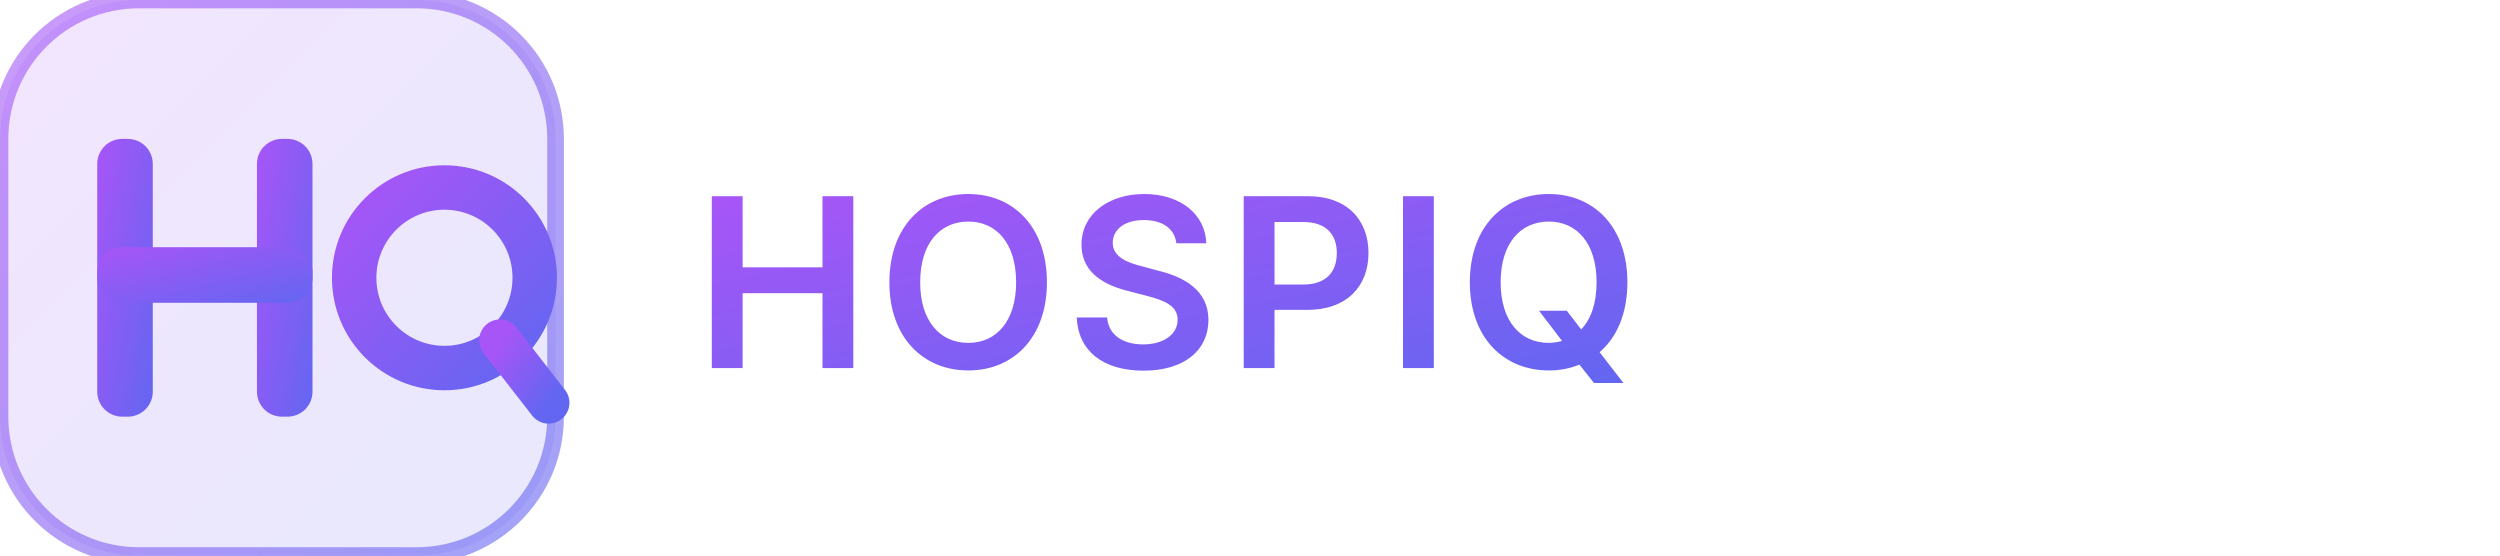
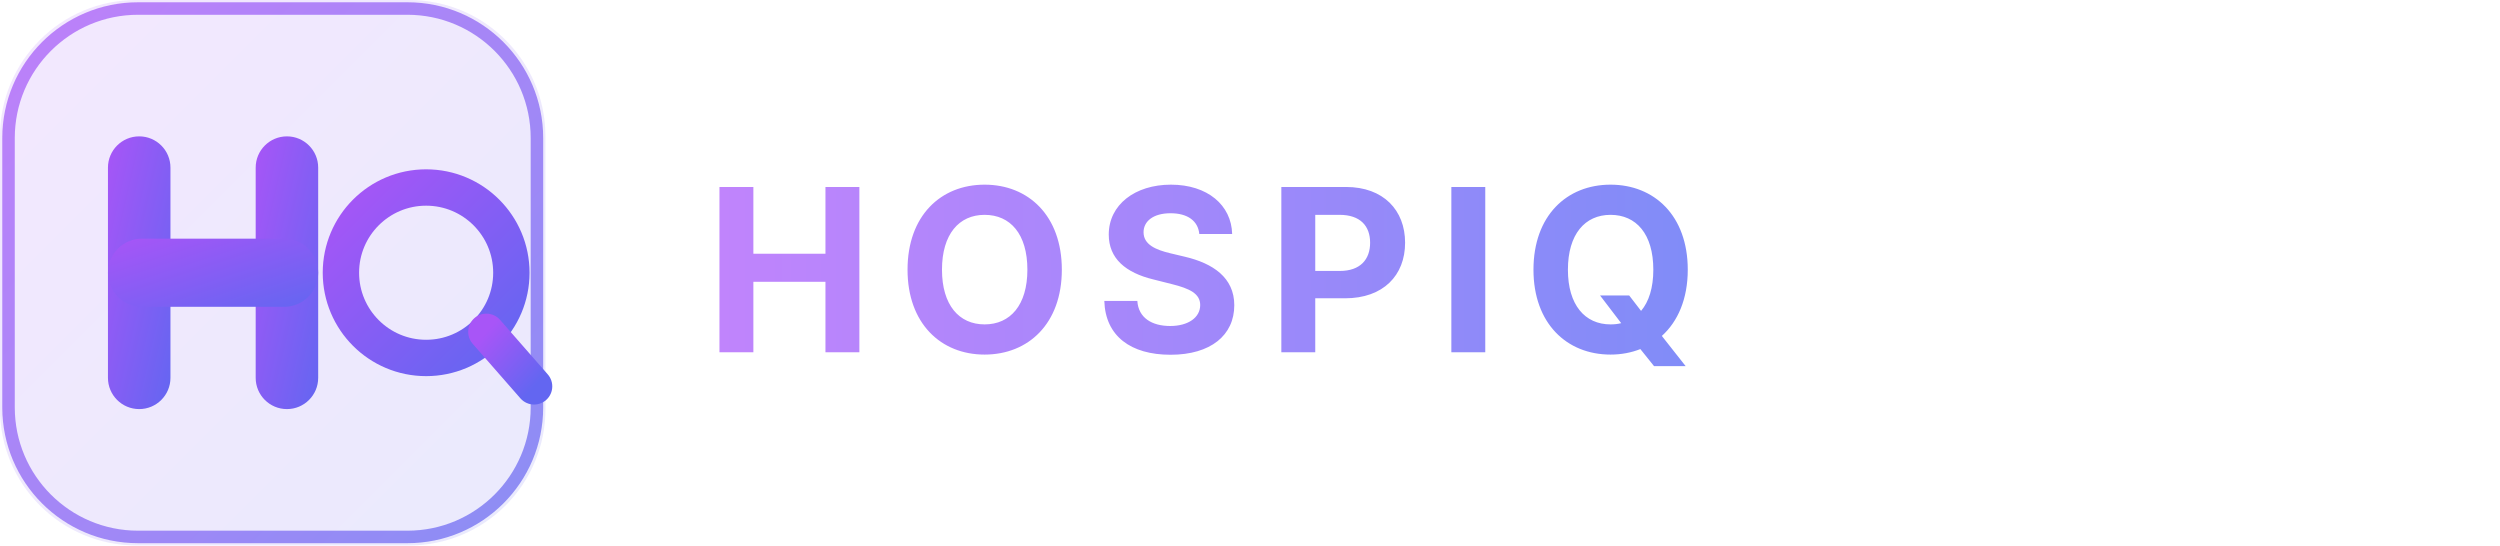
- <svg xmlns="http://www.w3.org/2000/svg" viewBox="0 0 180 40" fill="none">
+ <svg xmlns="http://www.w3.org/2000/svg" viewBox="0 0 220 48" fill="none">
  <defs>
-     <linearGradient id="g1" x1="0" y1="0" x2="1" y2="1">
+     <linearGradient id="iconGrad" x1="0" y1="0" x2="1" y2="1">
      <stop offset="0%" stop-color="#A855F7" />
      <stop offset="100%" stop-color="#6366F1" />
    </linearGradient>
+     <linearGradient id="wordGrad" x1="0" y1="0" x2="1" y2="0">
+       <stop offset="0%" stop-color="#C084FC" />
+       <stop offset="100%" stop-color="#818CF8" />
+     </linearGradient>
  </defs>
-   <rect x="0" y="0" width="40" height="40" rx="10" fill="url(#g1)" opacity="0.15" />
-   <rect x="0" y="0" width="40" height="40" rx="10" fill="none" stroke="url(#g1)" stroke-width="1.2" opacity="0.6" />
-   <rect x="7" y="10" width="4" height="20" rx="1.8" fill="url(#g1)" />
-   <rect x="18.5" y="10" width="4" height="20" rx="1.8" fill="url(#g1)" />
-   <rect x="7" y="17.8" width="15.5" height="4" rx="1.8" fill="url(#g1)" />
-   <circle cx="32" cy="20" r="6.5" fill="none" stroke="url(#g1)" stroke-width="3.2" />
-   <line x1="36" y1="24.5" x2="39.5" y2="29" stroke="url(#g1)" stroke-width="3" stroke-linecap="round" />
-   <text x="50" y="26.5" font-family="'Inter', 'Segoe UI', system-ui, sans-serif" font-size="17" font-weight="600" letter-spacing="0.5" fill="url(#g1)">HOSPIQ</text>
+   <rect x="0" y="0" width="48" height="48" rx="12" fill="url(#iconGrad)" opacity="0.14" />
+   <rect x="0.75" y="0.75" width="46.5" height="46.5" rx="11.4" fill="none" stroke="url(#iconGrad)" stroke-width="1.1" opacity="0.7" />
+   <rect x="9.5" y="12" width="5.5" height="24" rx="2.75" fill="url(#iconGrad)" />
+   <rect x="22.5" y="12" width="5.5" height="24" rx="2.75" fill="url(#iconGrad)" />
+   <rect x="9.5" y="21" width="18.5" height="6" rx="3" fill="url(#iconGrad)" />
+   <circle cx="37.5" cy="24" r="7.5" fill="none" stroke="url(#iconGrad)" stroke-width="3.2" />
+   <line x1="42.8" y1="29.2" x2="47" y2="34" stroke="url(#iconGrad)" stroke-width="3.2" stroke-linecap="round" />
+   <text x="62" y="31" font-family="Inter, 'SF Pro Display', -apple-system, 'Segoe UI', sans-serif" font-size="20" font-weight="700" letter-spacing="2" fill="url(#wordGrad)" dominant-baseline="auto">HOSPIQ</text>
</svg>
